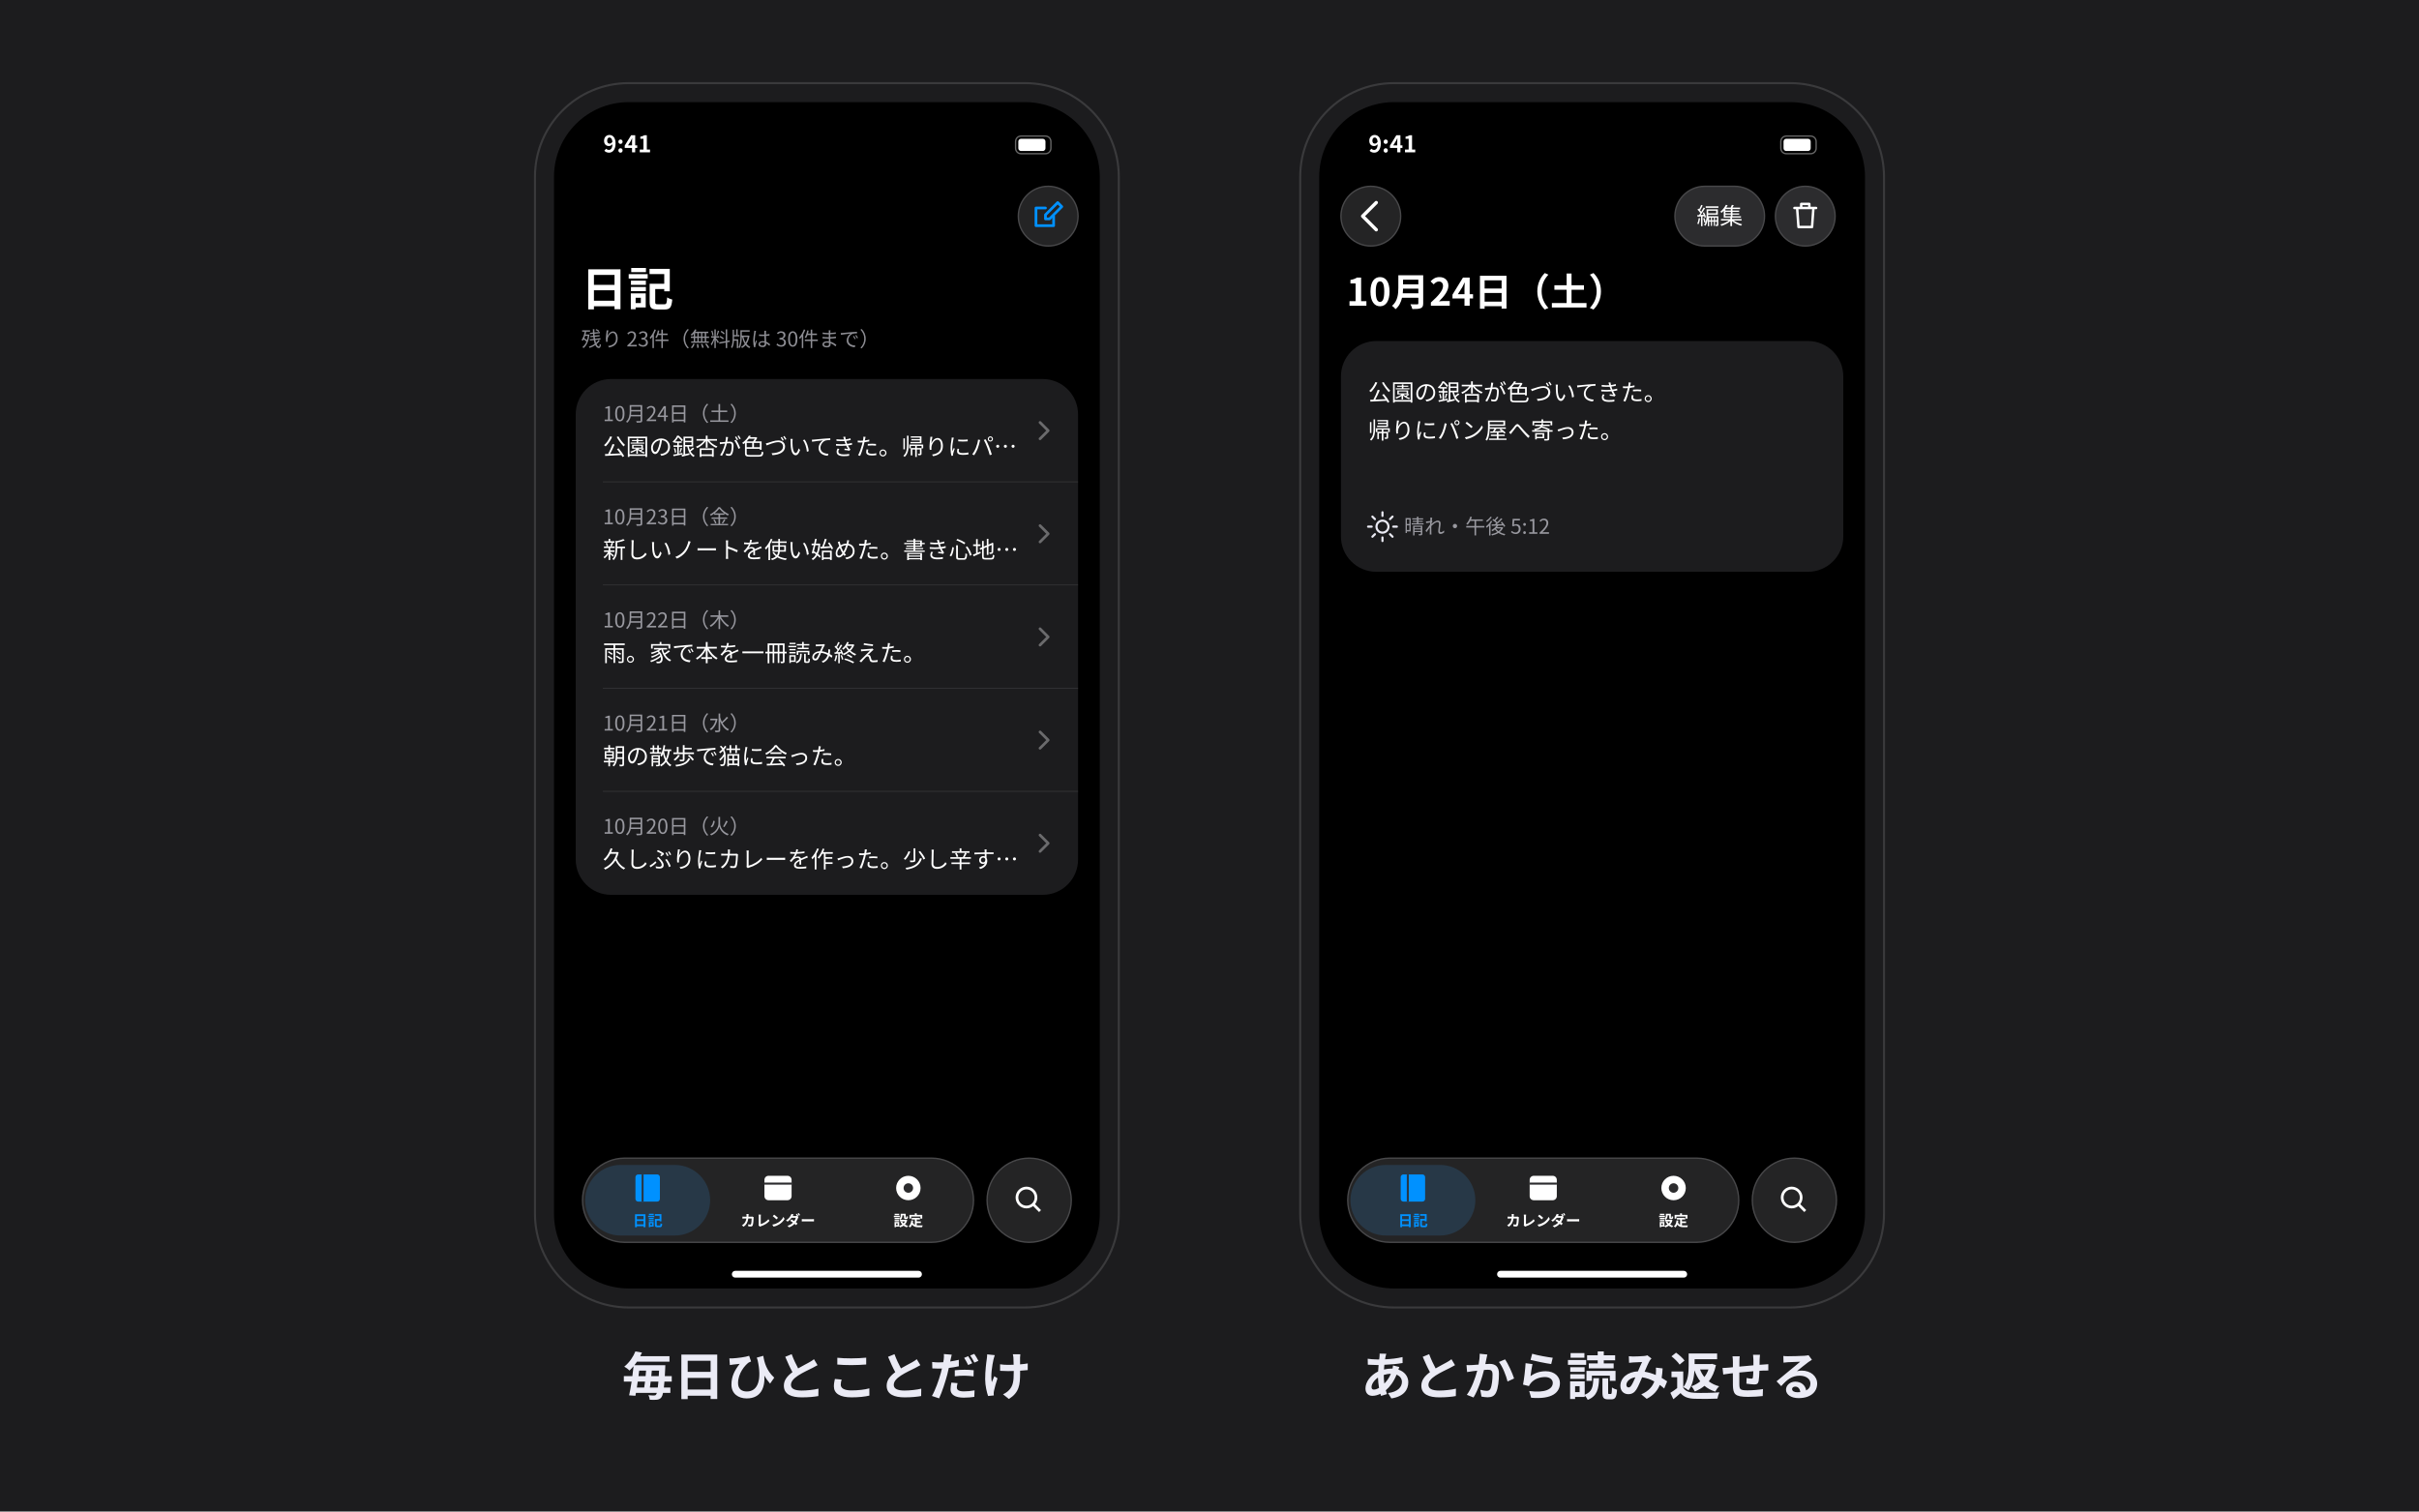
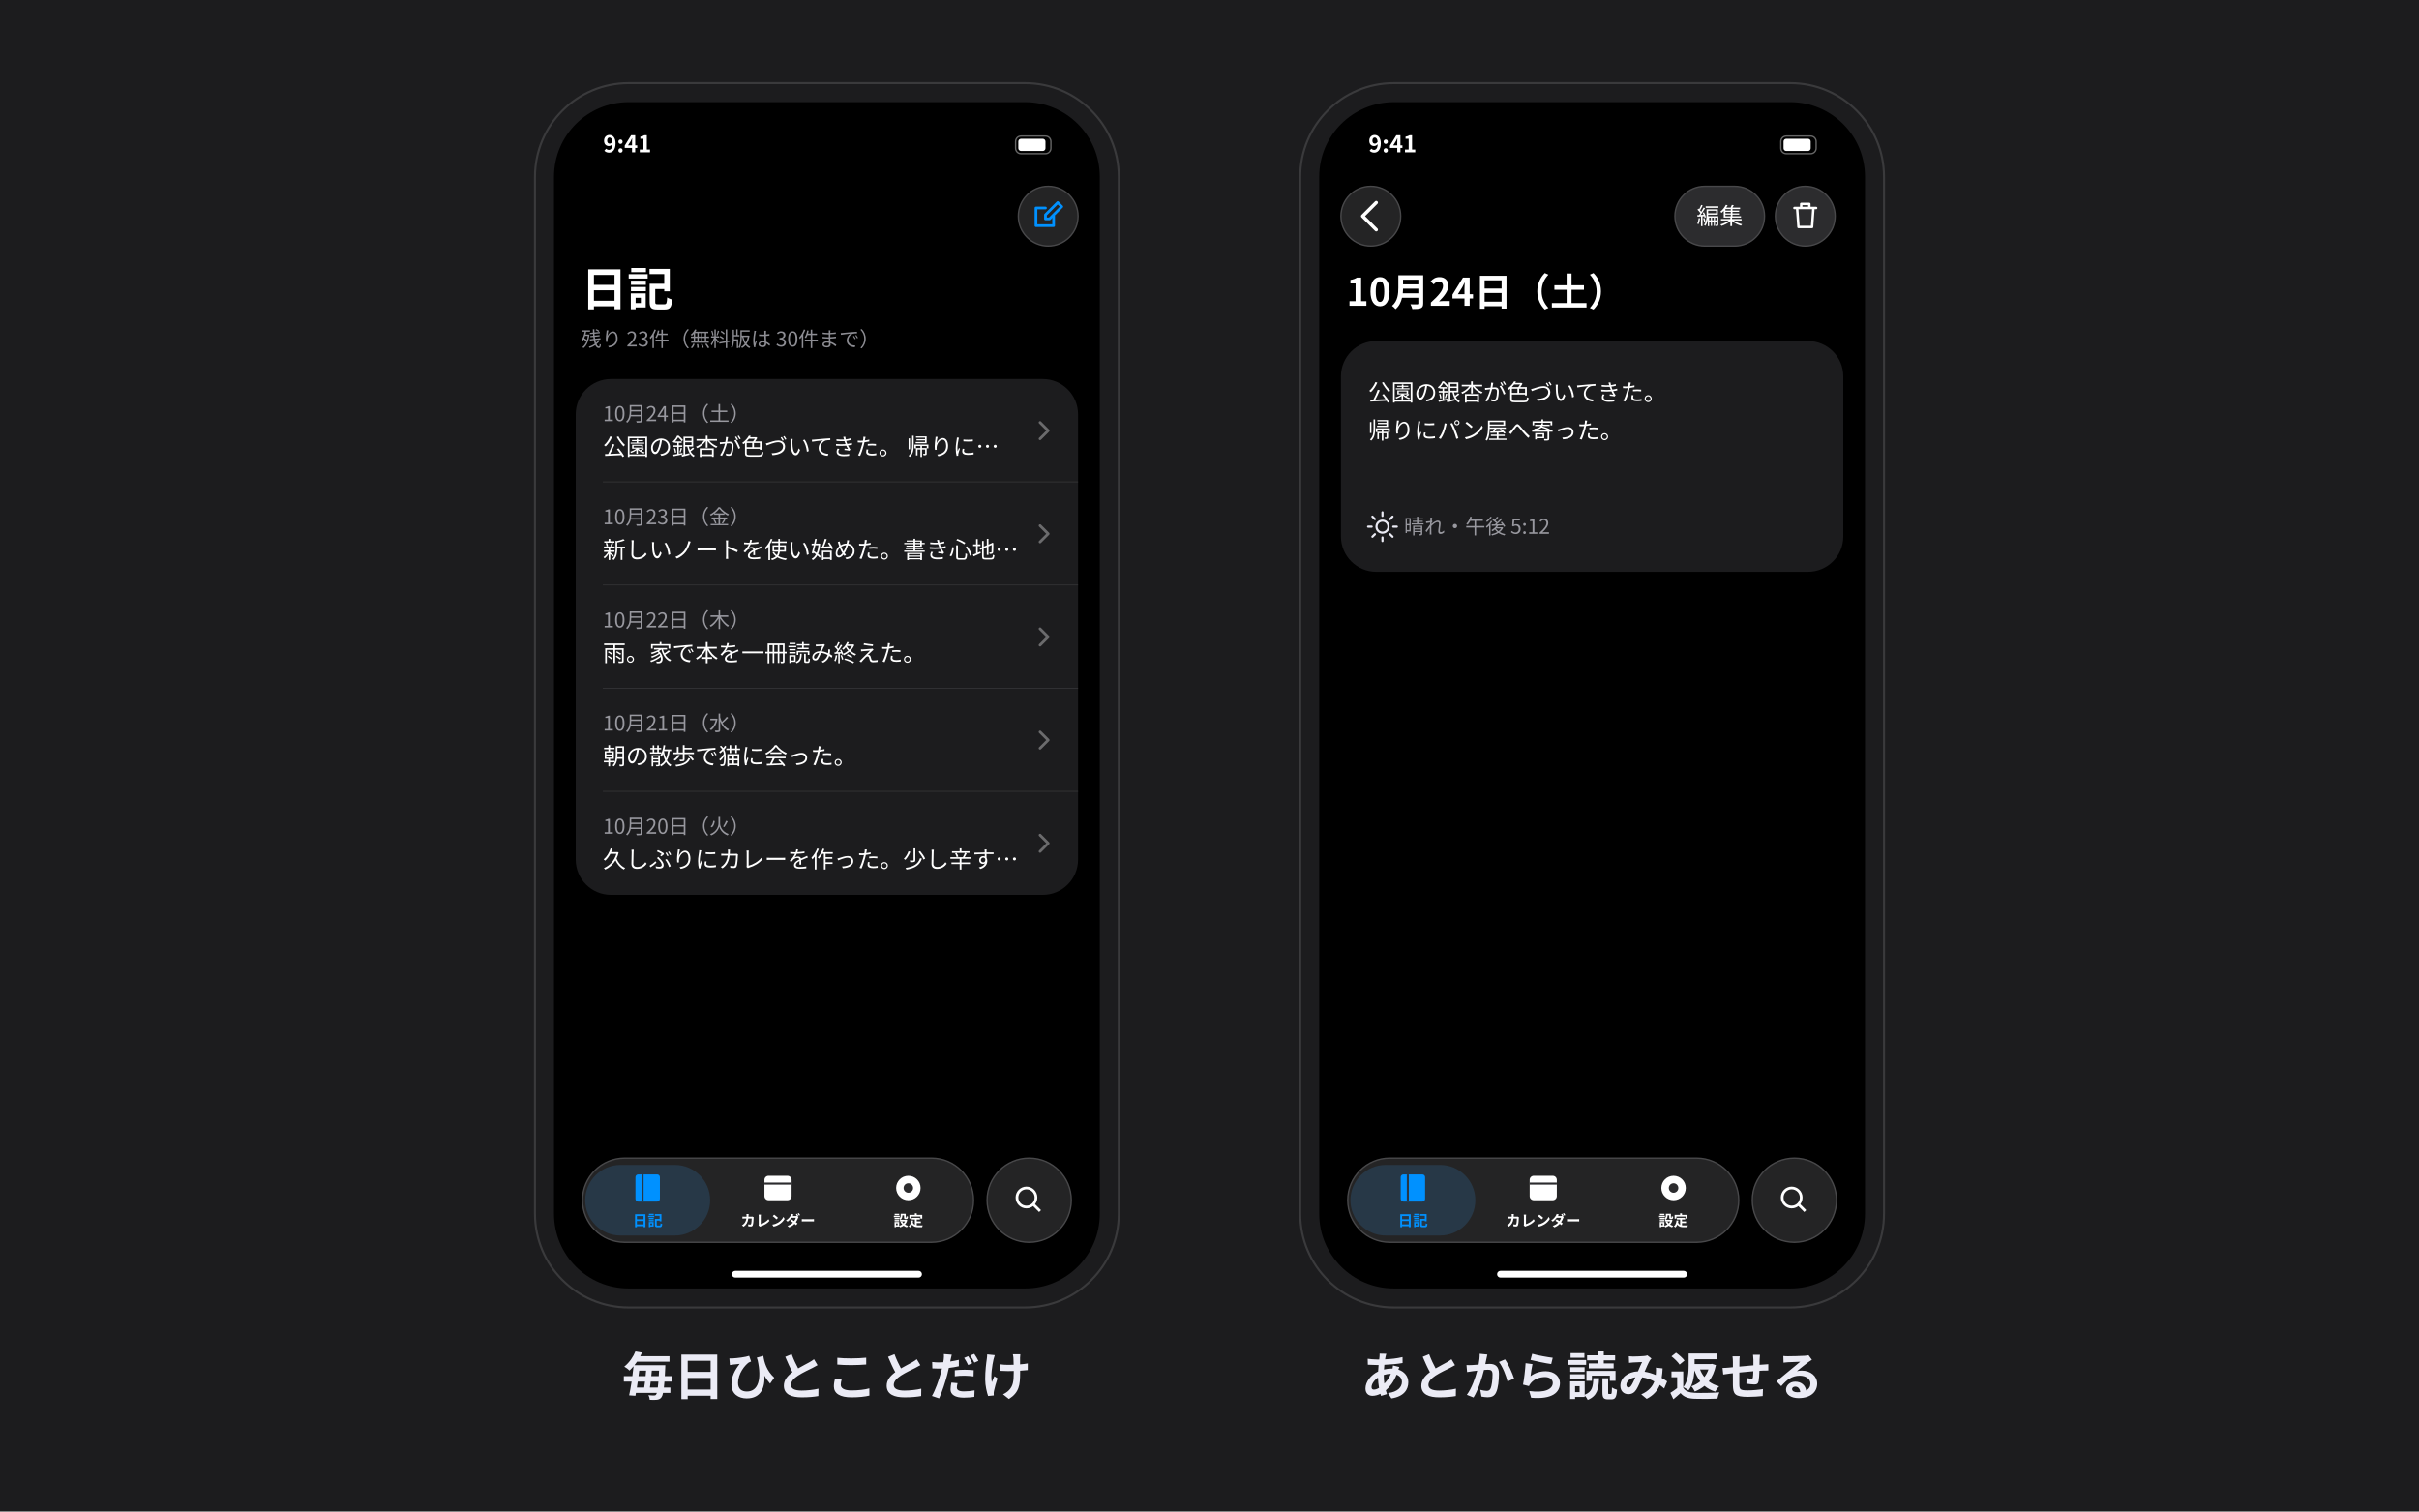
<svg xmlns="http://www.w3.org/2000/svg" width="1600" height="1000" viewBox="0 0 1600 1000">
  <rect width="100%" height="100%" fill="#1C1C1E" />
  <clipPath id="clipL">
    <rect x="366.43" y="67.572" width="360.998" height="784.856" rx="49.39" />
  </clipPath>
  <rect x="353.858" y="55" width="386.142" height="810" rx="61.962" fill="#1C1C1E" stroke="#3A3A3C" stroke-width="1.347" />
  <g clip-path="url(#clipL)">
    <svg viewBox="0 0 402 874" data-bg="#000000" x="366.43" y="67.572" width="360.998" height="784.856">
      <rect width="100%" height="100%" fill="#000000" />
      <text x="54" y="37" font-family="-apple-system, 'SF Pro Text', 'Hiragino Sans', 'Noto Sans JP', 'Noto Sans CJK JP', sans-serif" font-size="17" font-weight="600" fill="#FFFFFF" text-anchor="middle">9:41</text>
      <rect x="340" y="25" width="26" height="13" rx="4" fill="none" stroke="#FFFFFF" stroke-opacity="0.4" />
      <rect x="342" y="27" width="20" height="9" rx="2" fill="#FFFFFF" />
      <circle cx="364" cy="84" r="22" fill="#2C2C2E" fill-opacity="0.82" stroke="#48484A" />
      <g transform="translate(352,72) scale(1.0)" fill="none" stroke="#0091FF" stroke-width="2" stroke-linecap="round" stroke-linejoin="round">
        <path d="M3 6h7M3 6v13h13v-7" />
        <path d="M19 2l3 3-9 9h-3v-3z" />
      </g>
      <text x="20" y="150" font-family="-apple-system, 'SF Pro Text', 'Hiragino Sans', 'Noto Sans JP', 'Noto Sans CJK JP', sans-serif" font-size="34" font-weight="700" fill="#FFFFFF" text-anchor="start">日記</text>
      <text x="20" y="180" font-family="-apple-system, 'SF Pro Text', 'Hiragino Sans', 'Noto Sans JP', 'Noto Sans CJK JP', sans-serif" font-size="15" font-weight="400" fill="#EBEBF5" text-anchor="start" opacity="0.6">残り 23件（無料版は 30件まで）</text>
      <rect x="16" y="204" width="370" height="380" rx="26" fill="#1C1C1E" />
      <text x="36" y="235" font-family="-apple-system, 'SF Pro Text', 'Hiragino Sans', 'Noto Sans JP', 'Noto Sans CJK JP', sans-serif" font-size="15" font-weight="400" fill="#EBEBF5" text-anchor="start" opacity="0.6" data-bg="#1C1C1E">10月24日（土）</text>
-       <text x="36" y="260" font-family="-apple-system, 'SF Pro Text', 'Hiragino Sans', 'Noto Sans JP', 'Noto Sans CJK JP', sans-serif" font-size="17" font-weight="400" fill="#FFFFFF" text-anchor="start" data-bg="#1C1C1E">公園の銀杏が色づいてきた。帰りにパ…</text>
+       <text x="36" y="260" font-family="-apple-system, 'SF Pro Text', 'Hiragino Sans', 'Noto Sans JP', 'Noto Sans CJK JP', sans-serif" font-size="17" font-weight="400" fill="#FFFFFF" text-anchor="start" data-bg="#1C1C1E">公園の銀杏が色づいてきた。 帰りに…</text>
      <path d="M358 236l6 6-6 6" fill="none" stroke="#FFFFFF" stroke-opacity="0.35" stroke-width="2" stroke-linecap="round" stroke-linejoin="round" />
      <rect x="36" y="279.5" width="350" height="0.5" fill="#38383A" />
      <text x="36" y="311" font-family="-apple-system, 'SF Pro Text', 'Hiragino Sans', 'Noto Sans JP', 'Noto Sans CJK JP', sans-serif" font-size="15" font-weight="400" fill="#EBEBF5" text-anchor="start" opacity="0.6" data-bg="#1C1C1E">10月23日（金）</text>
      <text x="36" y="336" font-family="-apple-system, 'SF Pro Text', 'Hiragino Sans', 'Noto Sans JP', 'Noto Sans CJK JP', sans-serif" font-size="17" font-weight="400" fill="#FFFFFF" text-anchor="start" data-bg="#1C1C1E">新しいノートを使い始めた。書き心地…</text>
      <path d="M358 312l6 6-6 6" fill="none" stroke="#FFFFFF" stroke-opacity="0.35" stroke-width="2" stroke-linecap="round" stroke-linejoin="round" />
      <rect x="36" y="355.5" width="350" height="0.5" fill="#38383A" />
      <text x="36" y="387" font-family="-apple-system, 'SF Pro Text', 'Hiragino Sans', 'Noto Sans JP', 'Noto Sans CJK JP', sans-serif" font-size="15" font-weight="400" fill="#EBEBF5" text-anchor="start" opacity="0.6" data-bg="#1C1C1E">10月22日（木）</text>
      <text x="36" y="412" font-family="-apple-system, 'SF Pro Text', 'Hiragino Sans', 'Noto Sans JP', 'Noto Sans CJK JP', sans-serif" font-size="17" font-weight="400" fill="#FFFFFF" text-anchor="start" data-bg="#1C1C1E">雨。家で本を一冊読み終えた。</text>
      <path d="M358 388l6 6-6 6" fill="none" stroke="#FFFFFF" stroke-opacity="0.35" stroke-width="2" stroke-linecap="round" stroke-linejoin="round" />
      <rect x="36" y="431.5" width="350" height="0.5" fill="#38383A" />
      <text x="36" y="463" font-family="-apple-system, 'SF Pro Text', 'Hiragino Sans', 'Noto Sans JP', 'Noto Sans CJK JP', sans-serif" font-size="15" font-weight="400" fill="#EBEBF5" text-anchor="start" opacity="0.6" data-bg="#1C1C1E">10月21日（水）</text>
      <text x="36" y="488" font-family="-apple-system, 'SF Pro Text', 'Hiragino Sans', 'Noto Sans JP', 'Noto Sans CJK JP', sans-serif" font-size="17" font-weight="400" fill="#FFFFFF" text-anchor="start" data-bg="#1C1C1E">朝の散歩で猫に会った。</text>
      <path d="M358 464l6 6-6 6" fill="none" stroke="#FFFFFF" stroke-opacity="0.35" stroke-width="2" stroke-linecap="round" stroke-linejoin="round" />
      <rect x="36" y="507.5" width="350" height="0.5" fill="#38383A" />
      <text x="36" y="539" font-family="-apple-system, 'SF Pro Text', 'Hiragino Sans', 'Noto Sans JP', 'Noto Sans CJK JP', sans-serif" font-size="15" font-weight="400" fill="#EBEBF5" text-anchor="start" opacity="0.6" data-bg="#1C1C1E">10月20日（火）</text>
      <text x="36" y="564" font-family="-apple-system, 'SF Pro Text', 'Hiragino Sans', 'Noto Sans JP', 'Noto Sans CJK JP', sans-serif" font-size="17" font-weight="400" fill="#FFFFFF" text-anchor="start" data-bg="#1C1C1E">久しぶりにカレーを作った。少し辛す…</text>
      <path d="M358 540l6 6-6 6" fill="none" stroke="#FFFFFF" stroke-opacity="0.35" stroke-width="2" stroke-linecap="round" stroke-linejoin="round" />
      <rect x="21.0" y="778" width="288" height="62" rx="31" fill="#2C2C2E" fill-opacity="0.82" stroke="#48484A" />
      <rect x="23.0" y="783" width="92" height="52" rx="26" fill="#273847" />
      <rect x="60.0" y="790" width="18" height="20" rx="2" fill="#0091FF" />
      <rect x="64.5" y="790" width="1.5" height="20" fill="#273847" />
      <text x="69.0" y="828" font-family="-apple-system, 'SF Pro Text', 'Hiragino Sans', 'Noto Sans JP', 'Noto Sans CJK JP', sans-serif" font-size="11" font-weight="600" fill="#0091FF" text-anchor="middle" data-bg="#273847">日記</text>
      <rect x="155.0" y="791" width="20" height="18" rx="3" fill="#FFFFFF" />
      <rect x="155.0" y="796" width="20" height="1.5" fill="#2C2C2E" />
      <text x="165.0" y="828" font-family="-apple-system, 'SF Pro Text', 'Hiragino Sans', 'Noto Sans JP', 'Noto Sans CJK JP', sans-serif" font-size="11" font-weight="600" fill="#FFFFFF" text-anchor="middle" data-bg="#2C2C2E">カレンダー</text>
      <circle cx="261.0" cy="800" r="9" fill="#FFFFFF" />
      <circle cx="261.0" cy="800" r="3.5" fill="#2C2C2E" />
      <text x="261.0" y="828" font-family="-apple-system, 'SF Pro Text', 'Hiragino Sans', 'Noto Sans JP', 'Noto Sans CJK JP', sans-serif" font-size="11" font-weight="600" fill="#FFFFFF" text-anchor="middle" data-bg="#2C2C2E">設定</text>
      <circle cx="350.0" cy="809.0" r="31.0" fill="#2C2C2E" fill-opacity="0.82" stroke="#48484A" />
      <g fill="none" stroke="#FFFFFF" stroke-width="2">
        <circle cx="348.0" cy="807.0" r="7" />
        <path d="M353.0 812.0l5 5" />
      </g>
      <rect x="131.0" y="861" width="140" height="5" rx="2.5" fill="#FFFFFF" />
    </svg>
  </g>
  <rect x="490.804" y="77.45" width="112.251" height="33.226" rx="16.613" fill="#000" />
  <clipPath id="clipR">
    <rect x="872.572" y="67.572" width="360.998" height="784.856" rx="49.39" />
  </clipPath>
  <rect x="860" y="55" width="386.142" height="810" rx="61.962" fill="#1C1C1E" stroke="#3A3A3C" stroke-width="1.347" />
  <g clip-path="url(#clipR)">
    <svg viewBox="0 0 402 874" data-bg="#000000" x="872.572" y="67.572" width="360.998" height="784.856">
      <rect width="100%" height="100%" fill="#000000" />
      <text x="54" y="37" font-family="-apple-system, 'SF Pro Text', 'Hiragino Sans', 'Noto Sans JP', 'Noto Sans CJK JP', sans-serif" font-size="17" font-weight="600" fill="#FFFFFF" text-anchor="middle">9:41</text>
      <rect x="340" y="25" width="26" height="13" rx="4" fill="none" stroke="#FFFFFF" stroke-opacity="0.4" />
      <rect x="342" y="27" width="20" height="9" rx="2" fill="#FFFFFF" />
      <circle cx="38" cy="84" r="22" fill="#2C2C2E" fill-opacity="0.82" stroke="#48484A" />
      <path d="M42 74l-10 10 10 10" fill="none" stroke="#FFFFFF" stroke-width="2.5" stroke-linecap="round" stroke-linejoin="round" />
      <rect x="262" y="62" width="66" height="44" rx="22" fill="#2C2C2E" stroke="#48484A" />
      <text x="295.0" y="90" font-family="-apple-system, 'SF Pro Text', 'Hiragino Sans', 'Noto Sans JP', 'Noto Sans CJK JP', sans-serif" font-size="17" font-weight="400" fill="#FFFFFF" text-anchor="middle" data-bg="#2C2C2E">編集</text>
      <g aria-label="削除">
        <circle cx="358" cy="84" r="22" fill="#2C2C2E" stroke="#48484A" />
        <g fill="none" stroke="#FFFFFF" stroke-width="1.8" stroke-linecap="round" stroke-linejoin="round">
          <path d="M350 78h16M355 78v-3h6v3M352 78l1 14h10l1-14" />
        </g>
      </g>
      <text x="20" y="150" font-family="-apple-system, 'SF Pro Text', 'Hiragino Sans', 'Noto Sans JP', 'Noto Sans CJK JP', sans-serif" font-size="28" font-weight="700" fill="#FFFFFF" text-anchor="start">10月24日（土）</text>
      <rect x="16" y="176" width="370" height="170" rx="26" fill="#1C1C1E" />
      <text x="36" y="220" font-family="-apple-system, 'SF Pro Text', 'Hiragino Sans', 'Noto Sans JP', 'Noto Sans CJK JP', sans-serif" font-size="17" font-weight="400" fill="#FFFFFF" text-anchor="start" data-bg="#1C1C1E">公園の銀杏が色づいてきた。</text>
      <text x="36" y="248" font-family="-apple-system, 'SF Pro Text', 'Hiragino Sans', 'Noto Sans JP', 'Noto Sans CJK JP', sans-serif" font-size="17" font-weight="400" fill="#FFFFFF" text-anchor="start" data-bg="#1C1C1E">帰りにパン屋へ寄った。</text>
      <g transform="translate(46.58824 312.75) scale(0.8823529)">
        <g stroke="#EBEBF5" stroke-width="1.8" fill="none" stroke-linecap="round">
          <circle cx="0" cy="0" r="5" fill="none" />
          <path d="M9.0 0.0l3.0 0.0" />
          <path d="M-9.0 0.0l-3.0 0.0" />
          <path d="M0.0 9.0l0.0 3.0" />
          <path d="M0.0 -9.0l0.0 -3.0" />
          <path d="M6.3 6.3l2.1 2.1" />
          <path d="M-6.3 6.3l-2.1 2.1" />
          <path d="M6.3 -6.3l2.1 -2.1" />
          <path d="M-6.3 -6.3l-2.1 -2.1" />
        </g>
      </g>
      <text x="62.471" y="318" font-family="-apple-system, 'SF Pro Text', 'Hiragino Sans', 'Noto Sans JP', 'Noto Sans CJK JP', sans-serif" font-size="15" font-weight="400" fill="#EBEBF5" text-anchor="start" opacity="0.6" data-bg="#1C1C1E">晴れ・午後 5:12</text>
      <rect x="21.0" y="778" width="288" height="62" rx="31" fill="#2C2C2E" fill-opacity="0.82" stroke="#48484A" />
      <rect x="23.0" y="783" width="92" height="52" rx="26" fill="#273847" />
      <rect x="60.0" y="790" width="18" height="20" rx="2" fill="#0091FF" />
      <rect x="64.5" y="790" width="1.5" height="20" fill="#273847" />
      <text x="69.0" y="828" font-family="-apple-system, 'SF Pro Text', 'Hiragino Sans', 'Noto Sans JP', 'Noto Sans CJK JP', sans-serif" font-size="11" font-weight="600" fill="#0091FF" text-anchor="middle" data-bg="#273847">日記</text>
      <rect x="155.0" y="791" width="20" height="18" rx="3" fill="#FFFFFF" />
      <rect x="155.0" y="796" width="20" height="1.5" fill="#2C2C2E" />
      <text x="165.0" y="828" font-family="-apple-system, 'SF Pro Text', 'Hiragino Sans', 'Noto Sans JP', 'Noto Sans CJK JP', sans-serif" font-size="11" font-weight="600" fill="#FFFFFF" text-anchor="middle" data-bg="#2C2C2E">カレンダー</text>
      <circle cx="261.0" cy="800" r="9" fill="#FFFFFF" />
      <circle cx="261.0" cy="800" r="3.5" fill="#2C2C2E" />
      <text x="261.0" y="828" font-family="-apple-system, 'SF Pro Text', 'Hiragino Sans', 'Noto Sans JP', 'Noto Sans CJK JP', sans-serif" font-size="11" font-weight="600" fill="#FFFFFF" text-anchor="middle" data-bg="#2C2C2E">設定</text>
      <circle cx="350.0" cy="809.0" r="31.0" fill="#2C2C2E" fill-opacity="0.82" stroke="#48484A" />
      <g fill="none" stroke="#FFFFFF" stroke-width="2">
        <circle cx="348.0" cy="807.0" r="7" />
        <path d="M353.0 812.0l5 5" />
      </g>
      <rect x="131.0" y="861" width="140" height="5" rx="2.5" fill="#FFFFFF" />
    </svg>
  </g>
  <rect x="996.946" y="77.45" width="112.251" height="33.226" rx="16.613" fill="#000" />
  <text x="546.929" y="923" text-anchor="middle" font-family="-apple-system, 'SF Pro Text', 'Hiragino Sans', 'Noto Sans JP', 'Noto Sans CJK JP', sans-serif" font-size="34" font-weight="600" fill="#EBEBF5">毎日ひとことだけ</text>
  <text x="1053.07" y="923" text-anchor="middle" font-family="-apple-system, 'SF Pro Text', 'Hiragino Sans', 'Noto Sans JP', 'Noto Sans CJK JP', sans-serif" font-size="34" font-weight="600" fill="#EBEBF5">あとから読み返せる</text>
</svg>
